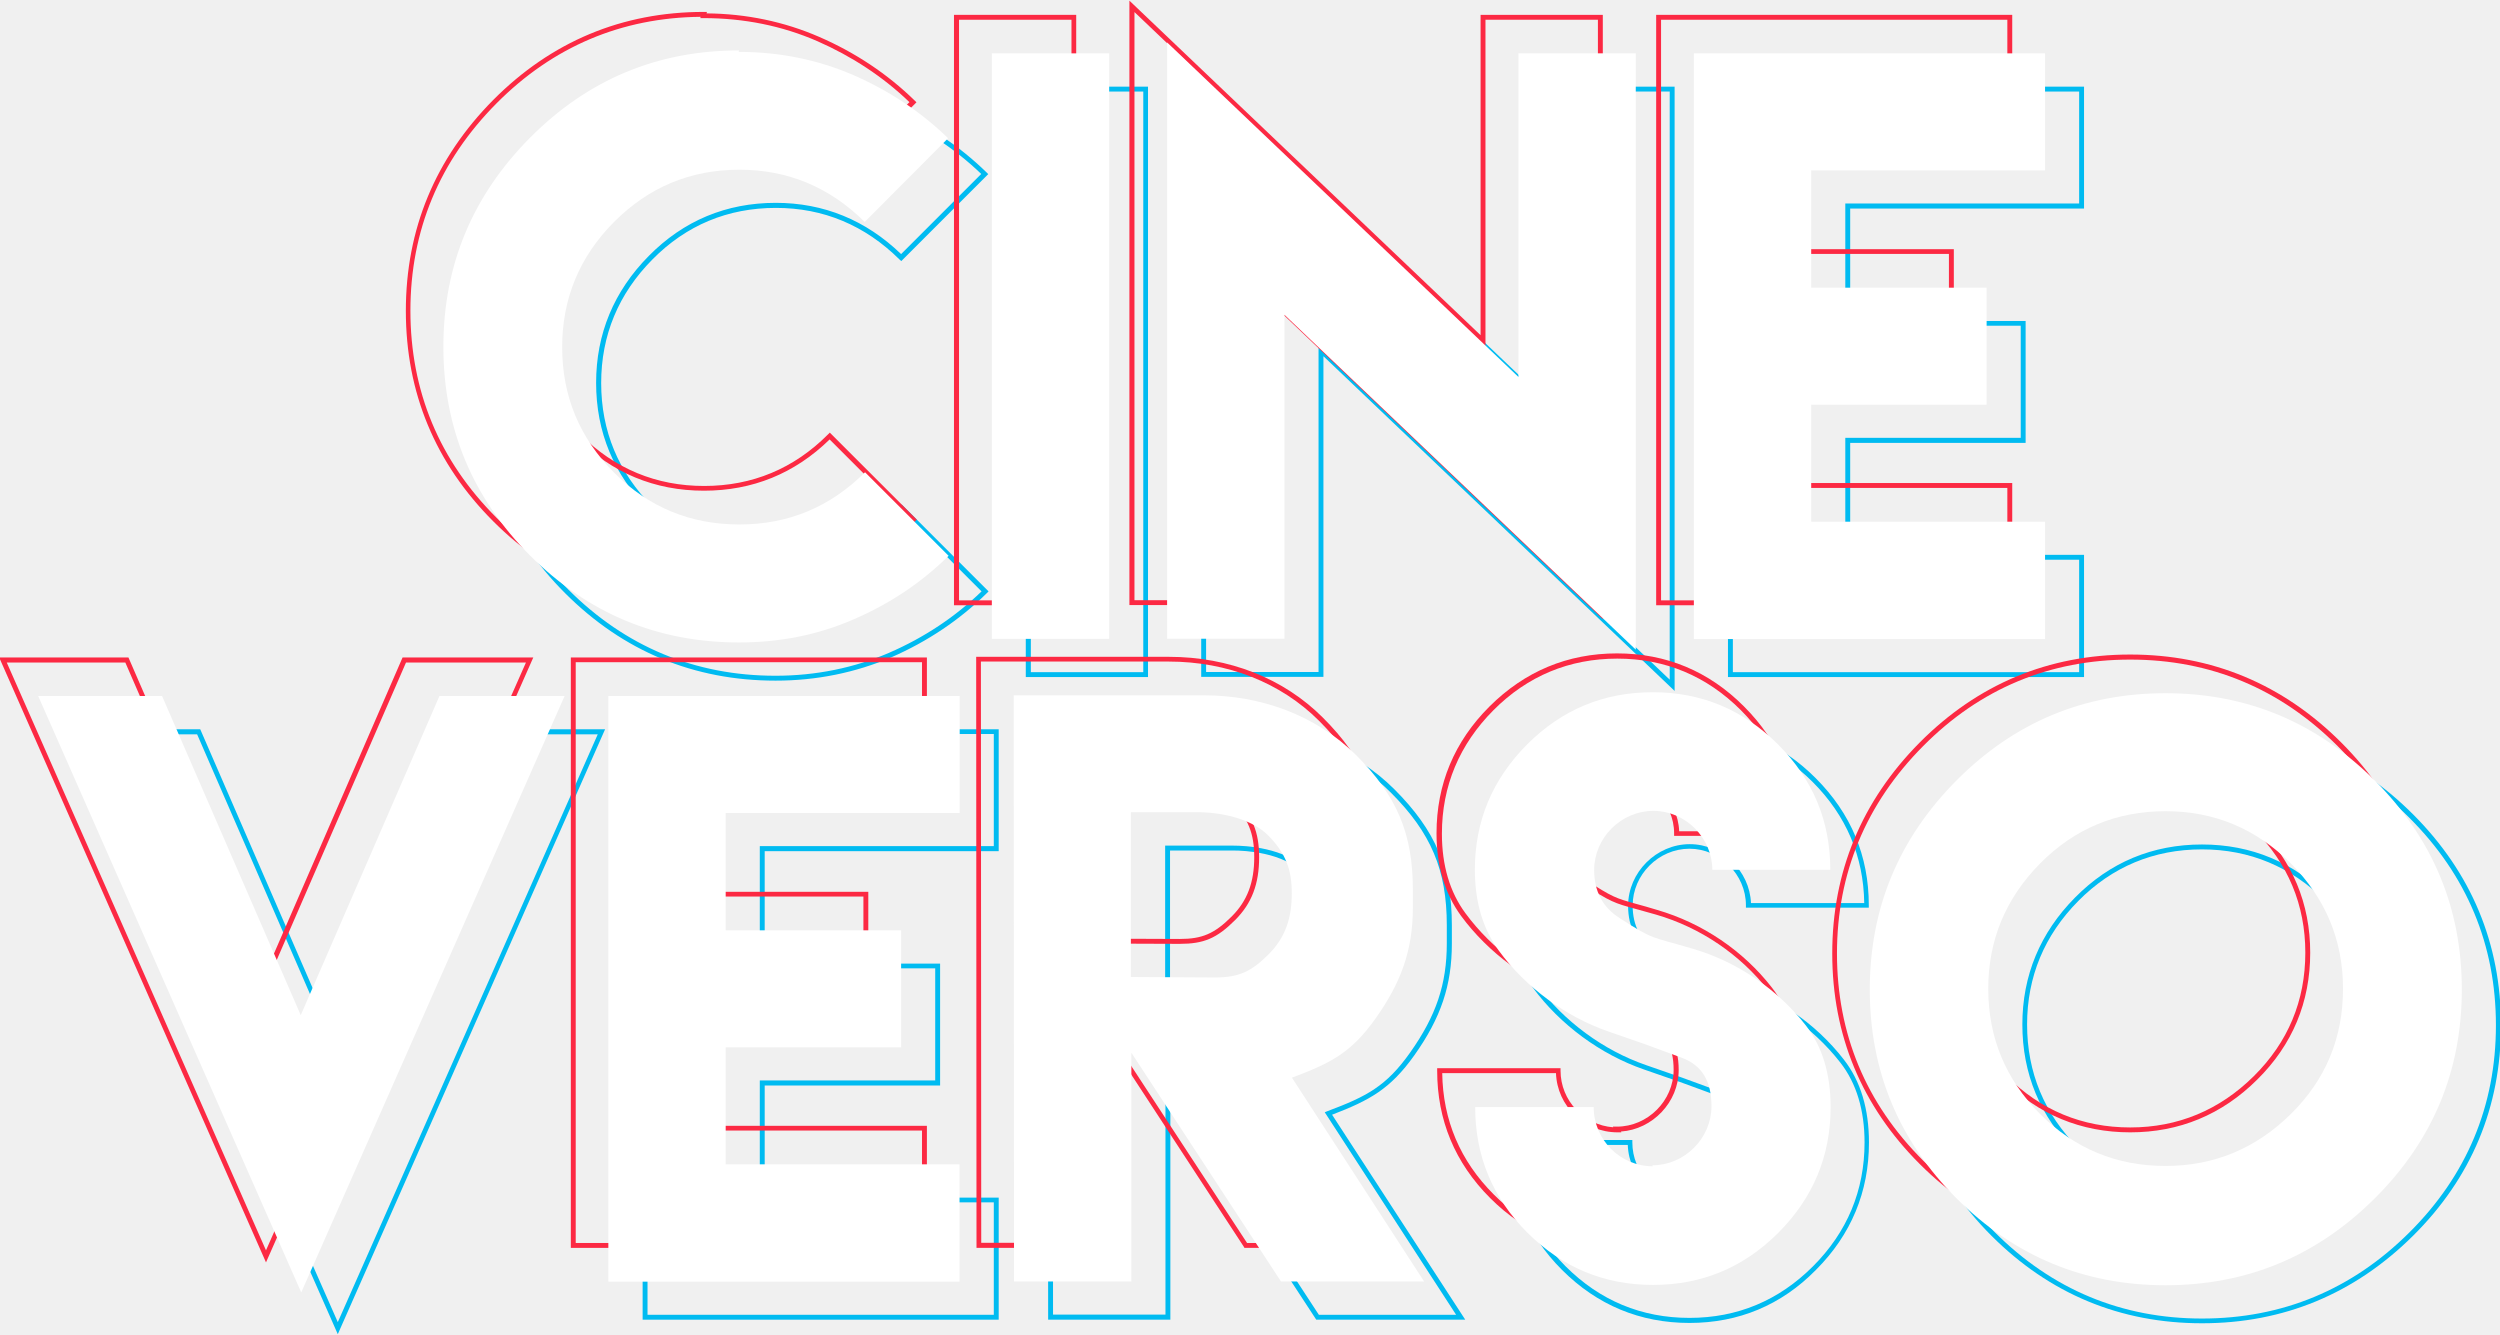
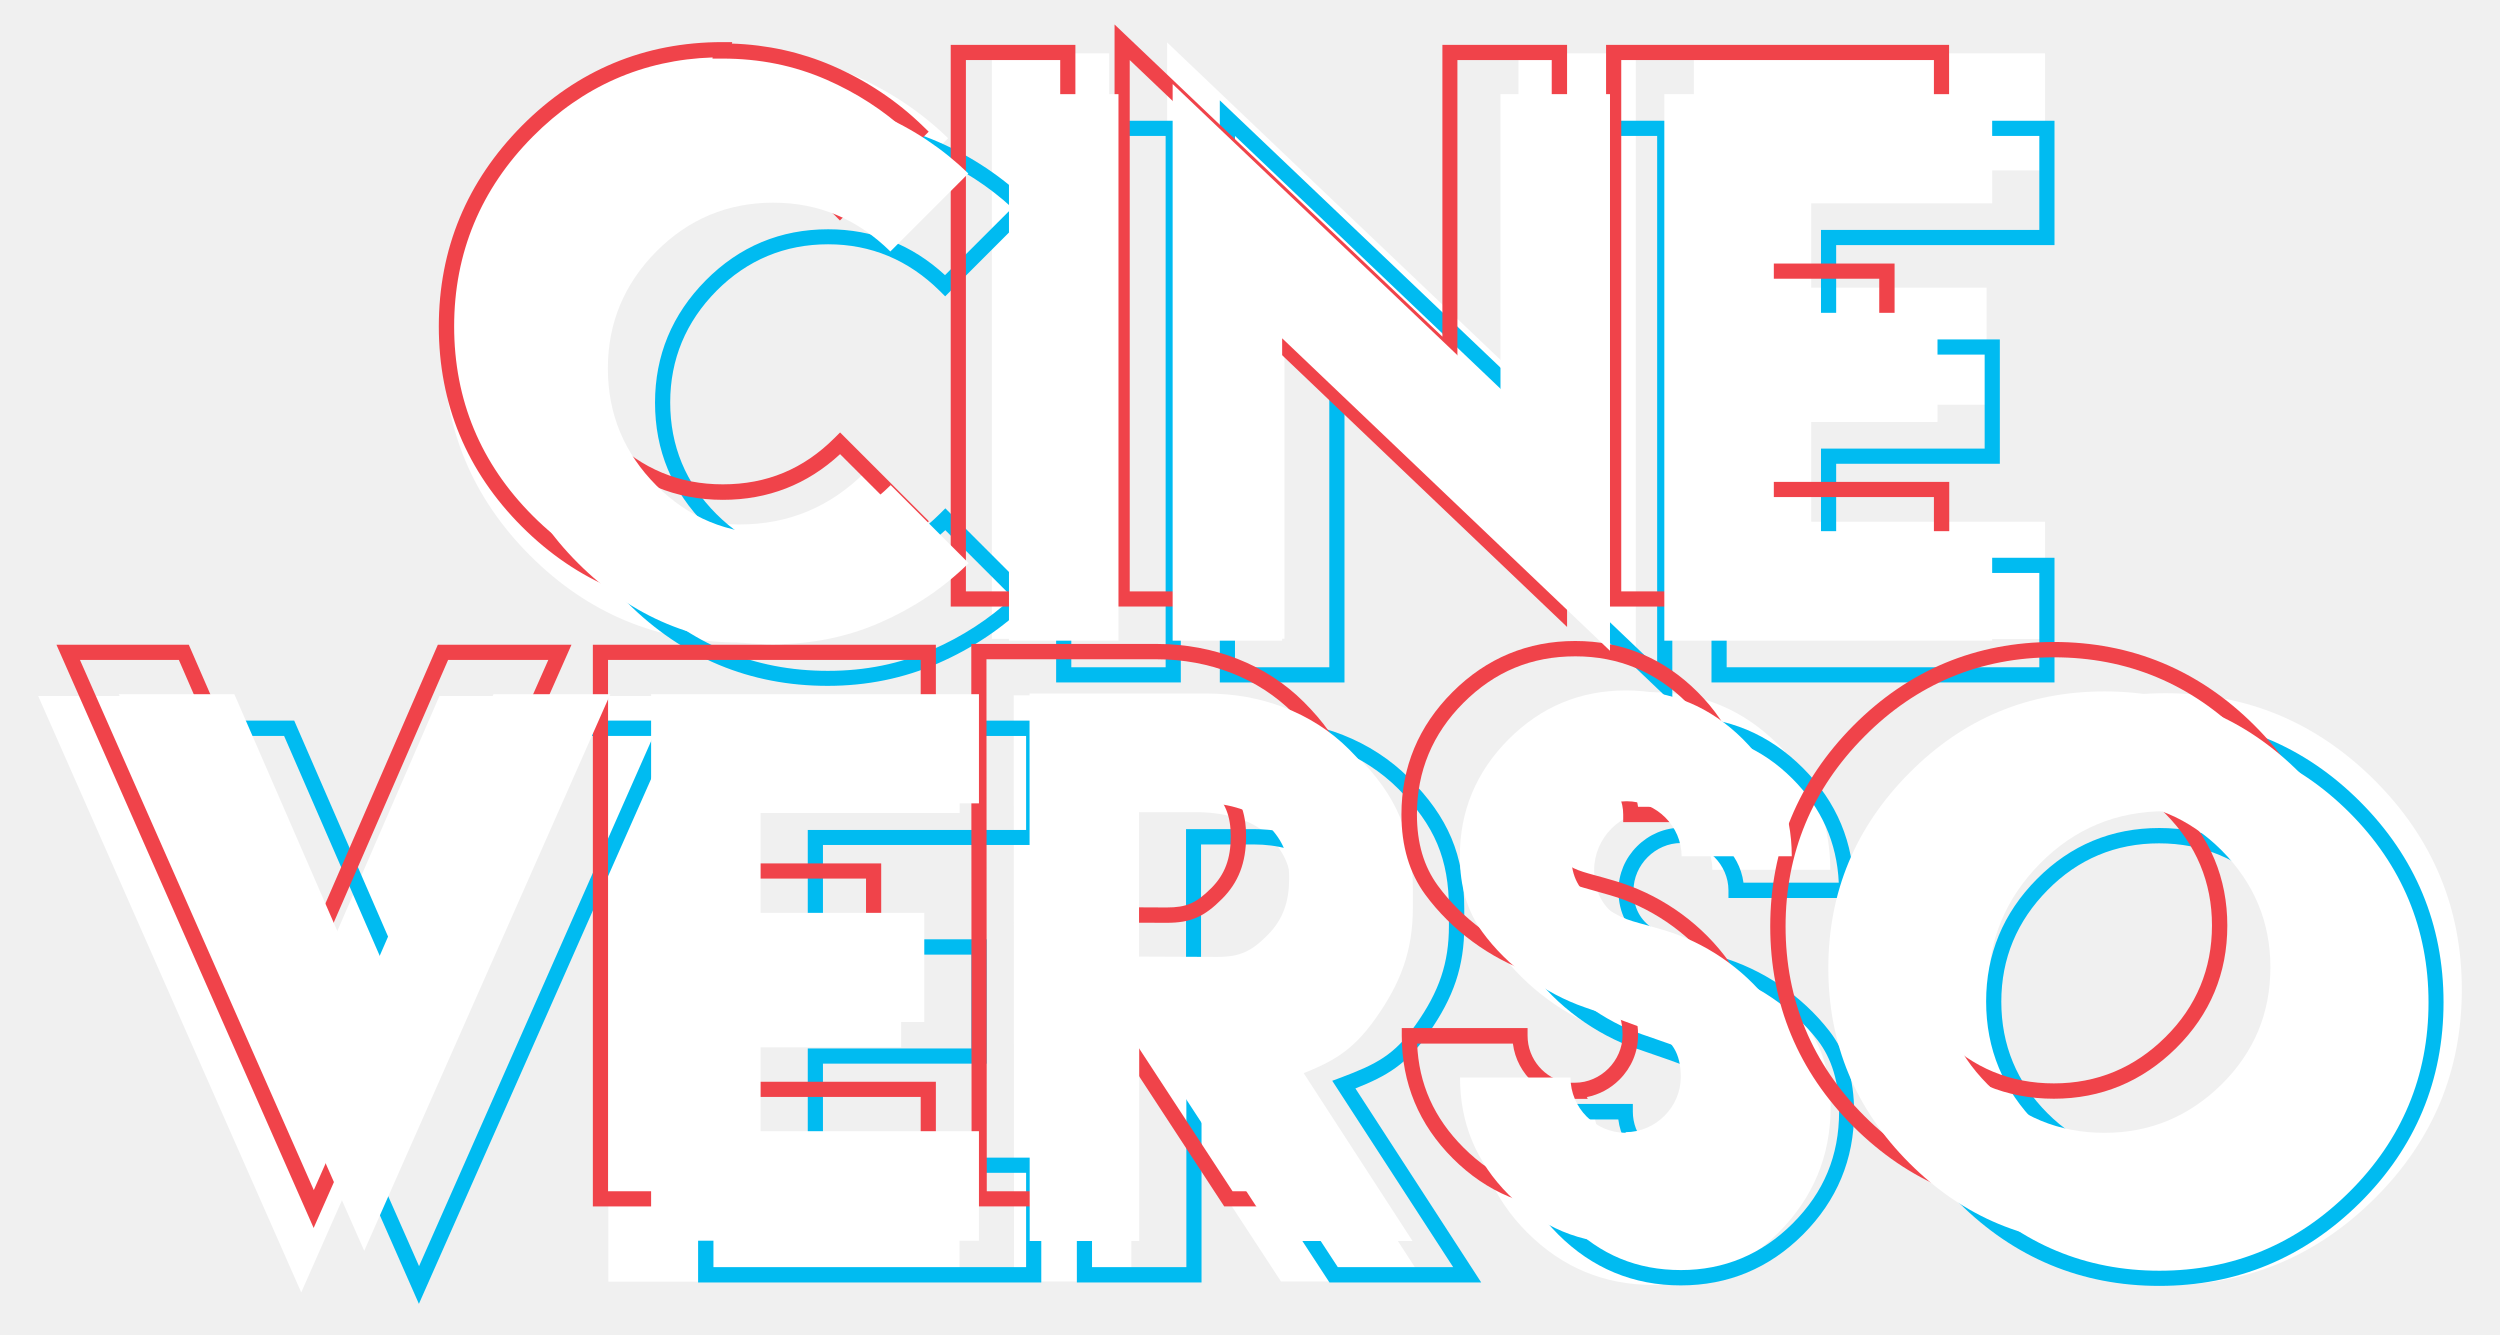
<svg xmlns="http://www.w3.org/2000/svg" version="1.1" id="Layer_1" x="0px" y="0px" viewBox="0 0 1532 818" style="enable-background:new 0 0 1532 818;" xml:space="preserve">
  <style type="text/css">
- 	.st0{fill:#00BBF1;}
- 	.st1{fill:#FC2943;}
- 	.st2{fill:#FFFFFF;}
+ 	.st0{fill:#FFFFFF;}
+ 	.st1{fill:#00BBF1;}
+ 	.st2{fill:#F0434A;}
</style>
  <g>
    <g>
-       <path class="st0" d="M475.3,417.1c-50,0-93.4-18-129-53.6c-35.6-35.6-53.6-79-53.6-129c0-50,18-93.4,53.6-129.3    c35.5-35.7,78.9-53.9,129-53.9h1.9l-0.2,0.9c24.4,0.2,47.6,5.1,69,14.4c22.1,9.6,41.8,22.7,58.5,39l1.1,1.1L552.3,160l-1.1-1    c-21.2-21-46.7-31.6-75.7-31.6c-29.5,0-55,10.6-75.7,31.6c-20.8,21-31.4,46.5-31.4,75.7c0,29.4,10.6,54.9,31.4,75.7    c20.8,20.8,46.3,31.4,75.7,31.4s55-10.6,75.9-31.6l1.1-1.1l53.3,53.3l-1.1,1.1c-16.6,16.4-36.3,29.6-58.5,39.3    C524.2,412.2,500.4,417.1,475.3,417.1z M473.3,54.3c-48.5,0.5-90.5,18.3-125,53c-35,35.2-52.8,78-52.8,127.1    c0,49.2,17.7,91.9,52.8,126.9c35,35,77.7,52.8,126.9,52.8c24.7,0,48.2-4.8,69.7-14.1c21.4-9.3,40.4-21.9,56.6-37.6l-49.1-49.1    c-21.4,20.9-47.3,31.4-77,31.4c-30.2,0-56.4-10.9-77.8-32.3c-21.4-21.4-32.3-47.6-32.3-77.8c0-30,10.9-56.2,32.3-77.8    c21.3-21.6,47.5-32.5,77.8-32.5c29.4,0,55.2,10.6,76.8,31.4l49.1-49.1c-16.2-15.6-35.3-28.1-56.5-37.4    c-21.6-9.4-45-14.1-69.7-14.1h-1.9L473.3,54.3z" />
-       <path class="st0" d="M703.5,414.9h-74.9V53.1h74.9V414.9z M631.7,411.9h68.9V56.1h-68.9V411.9z" />
-       <path class="st0" d="M1026.3,423.5L811,218.3v196.5h-74.9V44.4l215.2,205V53.1h74.9V423.5z M808,211.3l215.2,205.2V56.1h-68.9    v200.3l-215.2-205v360.4H808V211.3z" />
-       <path class="st0" d="M1277.1,414.9h-218.2V53.1h218.2v74.7h-143.3v68.9h107.5v74.7h-107.5V340h143.3V414.9z M1061.9,411.9h212.2    V343h-143.3v-74.7h107.5v-68.7h-107.5v-74.9h143.3V56.1h-212.2V411.9z" />
-       <path class="st0" d="M207,817.6L43.5,446.9h79.2l0.4,0.9l83.6,192.5l84-193.4h80.1L207,817.6z M48.1,449.9L207,810.2l159.3-360.2    h-73.5l-86,197.9l-86-197.9H48.1z" />
-       <path class="st0" d="M612,808.7H393.8V446.9H612v74.7H468.6v68.9h107.5v74.7H468.6v68.7H612V808.7z M396.8,805.7H609v-68.9H465.6    v-74.7h107.5v-68.7H465.6v-74.9H609v-68.7H396.8V805.7z" />
-       <path class="st0" d="M897.9,808.7h-91.3L717.2,672v136.7h-74.9l-0.2-362.2h118.1c36.9,0,70.3,13.2,94.3,37.2    c25.3,25.3,35.2,48.7,35.2,83.4v11.1c0,25.6-6.7,45.5-23,68.5c-14.8,20.8-27.5,27.6-50.4,36.4L897.9,808.7z M808.2,805.7h84.1    l-80.5-124.1l1.7-0.7c24-9,36-15.2,50.7-36c15.9-22.5,22.4-41.8,22.4-66.8v-11.1c0-33.8-9.6-56.6-34.3-81.3    c-23.4-23.4-56.1-36.3-92.2-36.3H645.1l0.2,356.2h68.9V662L808.2,805.7z M766.9,622.4L766.9,622.4l-52.9-0.2v-104h41.8    c7.2,0,31.6,1.1,45.1,14.9c10.6,10.8,14.7,20.9,14.7,36.2c0,16.4-4.5,28.3-14.7,38.5C789.7,619,781.7,622.4,766.9,622.4z     M717,619.2l49.9,0.2c13.8,0,21.3-3.2,31.9-13.8c9.5-9.5,13.8-20.8,13.8-36.3c0-14.6-3.7-23.8-13.8-34.1c-12.7-13-36.1-14-43-14    H717V619.2z" />
-       <path class="st0" d="M1035.3,810.7c-30.2,0-56.5-10.9-78.1-32.5s-32.5-47.8-32.5-78.1v-1.5h75.6v1.5c0,18.3,14.3,33.4,32.3,34.7    l-0.2-0.4h2.4c18.9,0,34.8-15.9,34.8-34.8c0-14.7-5.6-24-17.3-28.2l-7.9-2.9c-14.9-5.5-14.9-5.5-30-10.7l-6.9-2.4    c-26.7-9.2-51.5-27.5-68.2-50.2c-9.9-13.6-15-30.5-15-50.5c0-30.1,10.9-56.3,32.5-77.8s47.8-32.5,78.1-32.5    c30.1,0,56.3,10.9,77.8,32.5c21.6,21.6,32.5,47.7,32.5,77.8v1.5h-75.3v-1.5c0-18.7-15.8-34.6-34.6-34.6    c-18.9,0-34.8,15.9-34.8,34.8c0,12.5,4.9,21.7,14.9,28.1c16.9,10.9,18.6,11.4,31.6,15c3.3,0.9,7.3,2,12.5,3.6    c27.8,8.1,52.8,25,70.4,47.7c10.3,13.2,15.4,30.3,15.4,50.8c0,30.2-10.9,56.5-32.5,78.1C1091.6,799.8,1065.4,810.7,1035.3,810.7z     M927.8,701.6c0.4,28.8,11,53.8,31.6,74.4c21,21,46.5,31.6,75.9,31.6c29.3,0,54.7-10.6,75.7-31.6c21-21,31.6-46.5,31.6-75.9    c0-19.8-5-36.3-14.8-48.9c-17.3-22.2-41.7-38.8-68.9-46.7c-5.2-1.5-9.2-2.6-12.5-3.5c-13.2-3.6-15.2-4.2-32.4-15.3    c-10.8-6.9-16.3-17.2-16.3-30.6c0-20.5,17.3-37.8,37.8-37.8c19.9,0,36.7,16.4,37.5,36.1h69.4c-0.4-28.6-11-53.6-31.6-74.2    c-21-21-46.5-31.6-75.7-31.6c-29.4,0-55,10.6-75.9,31.6s-31.6,46.5-31.6,75.7c0,19.3,4.8,35.7,14.4,48.7    c16.3,22.2,40.6,40.1,66.7,49.1l6.9,2.4c15.1,5.2,15.1,5.2,30,10.7l7.9,2.9c12.8,4.6,19.2,15.1,19.2,31c0,19.7-16,36.4-35.4,37.7    l0.3,0.5h-2.4c-20.3,0-37-16.1-37.7-36.3H927.8z" />
-       <path class="st0" d="M1349.4,810.9c-50,0-93.4-18-129-53.6c-35.6-35.6-53.6-79-53.6-129c0-50,18-93.4,53.6-129.3    c35.5-35.7,78.9-53.9,129-53.9c50,0,93.5,18.1,129.3,53.9c35.7,35.7,53.9,79.2,53.9,129.3c0,50.1-18.1,93.5-53.9,129    C1442.8,792.9,1399.3,810.9,1349.4,810.9z M1349.4,448.2c-49.3,0-92,17.8-126.9,53c-35,35.2-52.8,78-52.8,127.1    c0,49.2,17.7,91.9,52.8,126.9c35,35,77.7,52.8,126.9,52.8c49.1,0,91.9-17.7,127.1-52.8c35.1-34.9,53-77.6,53-126.9    c0-49.2-17.8-92-53-127.1C1441.3,466,1398.6,448.2,1349.4,448.2z M1349.4,737.9c-30.2,0-56.4-10.9-77.8-32.3    c-21.4-21.4-32.3-47.6-32.3-77.8c0-30,10.9-56.2,32.3-77.8l0,0c21.3-21.6,47.5-32.5,77.8-32.5c30.1,0,56.3,10.9,77.8,32.5    c21.6,21.6,32.5,47.7,32.5,77.8c0,30.3-10.9,56.5-32.5,77.8C1405.6,727.1,1379.4,737.9,1349.4,737.9z M1273.6,552.1    c-20.8,21-31.4,46.5-31.4,75.7c0,29.4,10.6,54.9,31.4,75.7c20.8,20.8,46.3,31.4,75.7,31.4c29.2,0,54.7-10.6,75.7-31.4    c21-20.8,31.6-46.2,31.6-75.7c0-29.3-10.6-54.7-31.6-75.7c-21-21-46.5-31.6-75.7-31.6C1319.9,520.5,1294.4,531.1,1273.6,552.1    L1273.6,552.1z" />
+       <path class="st0" d="M452.6,31.8c24.9,0,48.3,4.7,70.3,14.2c22,9.6,41.4,22.5,58.1,38.7L529.9,136c-21.6-21.4-47.2-32-76.8-32    c-30,0-55.6,10.7-76.8,32s-31.8,47-31.8,76.8c0,30,10.7,55.6,31.8,76.8s46.7,31.8,76.8,31.8s55.6-10.7,77-32l51.2,51.2    c-16.7,16.5-36.1,29.4-58.1,38.9c-22,9.6-45.4,14.2-70.3,14.2c-49.9,0-92.6-17.8-128-53.2s-53.2-78.1-53.2-128    s17.8-92.6,53.2-128.2s78.1-53.4,128-53.4L452.6,31.8z" />
+       <path class="st0" d="M607.8,32.7h71.9v358.8h-71.9V32.7z" />
+       <path class="st0" d="M930.5,231V32.7h71.9v365.4L787.1,192.9v198.5h-71.9V26L930.5,231z" />
+       <path class="st0" d="M1253.2,32.7v71.7h-143.3v71.9h107.5v71.7h-107.5v71.7h143.3v71.9h-143.3H1038V32.7H1253.2z" />
+       <path class="st0" d="M184.6,792L23.4,426.5h14.2h47.2h2.9h11.6l85,195.6l85-195.6h15.1h61.6L184.6,792z" />
+       <path class="st0" d="M588.1,426.5v71.7H444.7v71.9h107.5v71.7H444.7v71.7h143.3v71.9H444.7h-71.9V426.5H588.1z" />
+       <path class="st0" d="M621.2,426.1h116.6c34.5,0,68.5,12,93.3,36.7c24.7,24.7,34.7,47.8,34.7,82.3v11.1c0,26.7-7.6,46.3-22.7,67.7    c-15.1,21.4-27.8,27.6-51.4,36.5l81,124.9H785l-91.7-140.2v140.2h-71.9L621.2,426.1z M744.5,599c14.9,0,22.5-3.8,32.9-14.2    c10.5-10.5,14.2-22.5,14.2-37.4c0-14.7-3.8-24.5-14.2-35.2c-10.5-10.7-29.2-14.5-44.1-14.5h-40.3v101L744.5,599z" />
+       <path class="st0" d="M1012.5,714.1c19.8,0,36.3-16.5,36.3-36.3c0-15.4-6-25.1-18.2-29.6c-25.8-9.6-19.6-7.3-44.7-16    c-26.5-9.1-51-27.2-67.4-49.6c-9.8-13.4-14.7-29.8-14.7-49.6c0-29.8,10.7-55.4,32-76.8c21.4-21.4,47-32,77-32    c29.8,0,55.4,10.7,76.8,32c21.4,21.4,32,47,32,76.8h-72.3c0-19.6-16.5-36.1-36.1-36.1c-19.8,0-36.3,16.5-36.3,36.3    c0,12.9,5.1,22.7,15.6,29.4c21.4,13.8,18.9,11.1,44.5,18.7c27.6,8,52.5,25.1,69.7,47.2c10,12.9,15.1,29.6,15.1,49.9    c0,30-10.7,55.6-32,77c-21.4,21.4-47,32-76.8,32c-30,0-55.6-10.7-77-32c-21.4-21.4-32-47-32-77h72.6c0,20,16.2,36.3,36.3,36.3    L1012.5,714.1z" />
+       <path class="st0" d="M1455.2,478.2c35.6,35.6,53.4,78.3,53.4,128.2s-17.8,92.6-53.4,128c-35.6,35.4-78.3,53.2-128.2,53.2    c-49.9,0-92.6-17.8-128-53.2c-35.4-35.4-53.2-78.1-53.2-128s17.8-92.6,53.2-128.2c35.4-35.6,78.1-53.4,128-53.4    C1376.8,424.8,1419.5,442.6,1455.2,478.2z M1250.2,529.1c-21.1,21.4-31.8,47-31.8,76.8c0,30,10.7,55.6,31.8,76.8    c21.1,21.1,46.7,31.8,76.8,31.8c29.8,0,55.4-10.7,76.8-31.8c21.4-21.1,32-46.7,32-76.8c0-29.8-10.7-55.4-32-76.8    c-21.4-21.4-47-32-76.8-32C1296.9,497.1,1271.3,507.8,1250.2,529.1z" />
    </g>
+   </g>
+   <g>
    <g>
-       <path class="st1" d="M431.3,373.1c-50,0-93.4-18-129-53.6c-35.6-35.6-53.6-79-53.6-129c0-50,18-93.4,53.6-129.3    c35.5-35.7,78.9-53.9,129-53.9h1.9L433,8.2c24.4,0.2,47.6,5.1,69,14.4c22.1,9.6,41.8,22.7,58.5,39l1.1,1.1L508.3,116l-1.1-1    c-21.2-21-46.7-31.6-75.7-31.6c-29.5,0-55,10.6-75.7,31.6c-20.8,21-31.4,46.5-31.4,75.7c0,29.4,10.6,54.9,31.4,75.7    c20.8,20.8,46.3,31.4,75.7,31.4s55-10.6,75.9-31.6l1.1-1.1l53.3,53.3l-1.1,1.1c-16.6,16.4-36.3,29.6-58.5,39.3    C480.2,368.2,456.4,373.1,431.3,373.1z M429.3,10.3c-48.5,0.5-90.5,18.3-125,53c-35,35.2-52.8,78-52.8,127.1    c0,49.2,17.7,91.9,52.8,126.9c35,35,77.7,52.8,126.9,52.8c24.7,0,48.2-4.8,69.7-14.1c21.4-9.3,40.4-21.9,56.6-37.6l-49.1-49.1    c-21.4,20.9-47.3,31.4-77,31.4c-30.2,0-56.4-10.9-77.8-32.3c-21.4-21.4-32.3-47.6-32.3-77.8c0-30,10.9-56.2,32.3-77.8    c21.3-21.6,47.5-32.5,77.8-32.5c29.4,0,55.2,10.6,76.8,31.4l49.1-49.1c-16.2-15.6-35.3-28.1-56.5-37.4    c-21.6-9.4-45-14.1-69.7-14.1h-1.9L429.3,10.3z" />
-       <path class="st1" d="M659.5,370.9h-74.9V9.1h74.9V370.9z M587.7,367.9h68.9V12.1h-68.9V367.9z" />
-       <path class="st1" d="M982.3,379.5L767,174.3v196.5h-74.9V0.4l215.2,205V9.1h74.9V379.5z M764,167.3l215.2,205.2V12.1h-68.9v200.3    L695.2,7.4v360.4H764V167.3z" />
-       <path class="st1" d="M1233.1,370.9h-218.2V9.1h218.2v74.7h-143.3v68.9h107.5v74.7h-107.5V296h143.3V370.9z M1017.9,367.9h212.2    V299h-143.3v-74.7h107.5v-68.7h-107.5V80.8h143.3V12.1h-212.2V367.9z" />
-       <path class="st1" d="M163,773.6L-0.5,402.9h79.2l0.4,0.9l83.6,192.5l84-193.4h80.1L163,773.6z M4.1,405.9L163,766.2l159.3-360.2    h-73.5l-86,197.9l-86-197.9H4.1z" />
-       <path class="st1" d="M568,764.7H349.8V402.9H568v74.7H424.6v68.9h107.5v74.7H424.6v68.7H568V764.7z M352.8,761.7H565v-68.9H421.6    v-74.7h107.5v-68.7H421.6v-74.9H565v-68.7H352.8V761.7z" />
-       <path class="st1" d="M853.9,764.7h-91.3l-0.4-0.7l-88.9-136v136.7h-74.9l-0.2-362.2h118.1c36.9,0,70.3,13.2,94.3,37.2    c25.3,25.3,35.2,48.7,35.2,83.4v11.1c0,25.6-6.7,45.5-23,68.5c-14.8,20.9-27.5,27.6-50.4,36.4L853.9,764.7z M764.2,761.7h84.1    l-80.5-124.1l1.7-0.7c24-9,36-15.2,50.7-36c15.9-22.5,22.4-41.8,22.4-66.8v-11.1c0-33.8-9.6-56.6-34.3-81.3    c-23.4-23.4-56.1-36.3-92.2-36.3H601.1l0.2,356.2h68.9V618L764.2,761.7z M722.9,578.4L722.9,578.4l-52.9-0.2v-104h41.8    c7.2,0,31.6,1.1,45.1,14.9c10.6,10.8,14.7,20.9,14.7,36.2c0,16.4-4.5,28.3-14.7,38.5C745.7,575,737.7,578.4,722.9,578.4z     M673,575.2l49.9,0.2c13.8,0,21.3-3.2,31.9-13.8c9.5-9.5,13.8-20.8,13.8-36.3c0-14.6-3.7-23.8-13.8-34.1c-12.7-13-36.1-14-43-14    H673V575.2z" />
-       <path class="st1" d="M991.3,766.7c-30.2,0-56.5-10.9-78.1-32.5c-21.6-21.6-32.5-47.8-32.5-78.1v-1.5h75.6v1.5    c0,18.3,14.3,33.4,32.3,34.7l-0.2-0.4h2.4c18.9,0,34.8-15.9,34.8-34.8c0-14.7-5.6-24-17.3-28.2l-7.9-2.9    c-14.9-5.5-14.9-5.5-30-10.7l-6.9-2.4c-26.7-9.2-51.5-27.5-68.2-50.2c-9.9-13.6-15-30.5-15-50.5c0-30.1,10.9-56.3,32.5-77.8    s47.8-32.5,78.1-32.5c30.1,0,56.3,10.9,77.8,32.5c21.6,21.6,32.5,47.7,32.5,77.8v1.5h-75.3v-1.5c0-18.7-15.8-34.6-34.6-34.6    c-18.9,0-34.8,15.9-34.8,34.8c0,12.5,4.9,21.7,14.9,28.1c16.9,10.9,18.6,11.4,31.6,15c3.3,0.9,7.3,2,12.5,3.6    c27.8,8.1,52.8,25,70.4,47.7c10.3,13.2,15.4,30.3,15.4,50.8c0,30.2-10.9,56.5-32.5,78.1C1047.6,755.8,1021.4,766.7,991.3,766.7z     M883.8,657.6c0.4,28.8,11,53.8,31.6,74.4c21,21,46.5,31.6,75.9,31.6c29.3,0,54.7-10.6,75.7-31.6c21-21,31.6-46.5,31.6-75.9    c0-19.8-5-36.3-14.8-48.9c-17.3-22.2-41.7-38.8-68.9-46.7c-5.2-1.5-9.2-2.6-12.5-3.5c-13.2-3.6-15.2-4.2-32.4-15.3    c-10.8-6.9-16.3-17.2-16.3-30.6c0-20.5,17.3-37.8,37.8-37.8c19.9,0,36.7,16.4,37.5,36.1h69.4c-0.4-28.6-11-53.6-31.6-74.2    c-21-21-46.5-31.6-75.7-31.6c-29.4,0-55,10.6-75.9,31.6s-31.6,46.5-31.6,75.7c0,19.3,4.8,35.7,14.4,48.7    c16.3,22.2,40.6,40.1,66.7,49.1l6.9,2.4c15.1,5.2,15.1,5.2,30,10.7l7.9,2.9c12.8,4.6,19.2,15.1,19.2,31c0,19.7-16,36.4-35.4,37.7    l0.3,0.5h-2.4c-20.3,0-37-16.1-37.7-36.3H883.8z" />
-       <path class="st1" d="M1305.4,766.9c-50,0-93.4-18-129-53.6c-35.6-35.6-53.6-79-53.6-129c0-50,18-93.4,53.6-129.3    c35.5-35.7,78.9-53.9,129-53.9c50,0,93.5,18.1,129.3,53.9c35.7,35.7,53.9,79.2,53.9,129.3c0,50.1-18.1,93.5-53.9,129    C1398.8,748.9,1355.3,766.9,1305.4,766.9z M1305.4,404.2c-49.3,0-92,17.8-126.9,53c-35,35.2-52.8,78-52.8,127.1    c0,49.2,17.7,91.9,52.8,126.9c35,35,77.7,52.8,126.9,52.8c49.1,0,91.9-17.7,127.1-52.8c35.1-34.9,53-77.6,53-126.9    c0-49.2-17.8-92-53-127.1C1397.3,422,1354.6,404.2,1305.4,404.2z M1305.4,693.9c-30.2,0-56.4-10.9-77.8-32.3    c-21.4-21.4-32.3-47.6-32.3-77.8c0-30,10.9-56.2,32.3-77.8c21.3-21.6,47.5-32.5,77.8-32.5c30.1,0,56.3,10.9,77.8,32.5    c21.6,21.6,32.5,47.7,32.5,77.8c0,30.3-10.9,56.5-32.5,77.8C1361.6,683.1,1335.4,693.9,1305.4,693.9z M1305.4,476.5    c-29.5,0-55,10.6-75.7,31.6c-20.8,21-31.4,46.5-31.4,75.7c0,29.4,10.6,54.9,31.4,75.7c20.8,20.8,46.3,31.4,75.7,31.4    c29.2,0,54.7-10.6,75.7-31.4c21-20.8,31.6-46.2,31.6-75.7c0-29.3-10.6-54.7-31.6-75.7S1334.6,476.5,1305.4,476.5z" />
+       <path class="st1" d="M507.2,420.3c-47.6,0-88.9-17.2-122.8-51s-51-75.2-51-122.8c0-47.5,17.2-88.9,51-123    c33.8-34,75.1-51.2,122.8-51.2h6l-0.2,0.9c21.7,0.7,42.4,5.3,61.6,13.6c21,9.1,39.7,21.6,55.6,37.1l3.4,3.3l-54.4,54.4l-3.3-3.3    c-19.2-19-42.2-28.6-68.4-28.6c-26.6,0-49.6,9.6-68.4,28.5c-18.8,19-28.4,42-28.4,68.4c0,26.6,9.5,49.6,28.3,68.4    c18.8,18.8,41.8,28.3,68.4,28.3c26.9,0,49.4-9.3,68.6-28.5l3.3-3.3l54.4,54.4l-3.3,3.3c-15.8,15.6-34.5,28.1-55.6,37.3    C553.8,415.7,531.1,420.3,507.2,420.3z M501.2,81.8c-42.6,1.4-79.6,17.7-110.1,48.4c-32,32.2-48.3,71.4-48.3,116.4    c0,45,16.2,84.1,48.3,116.2c32,32,71.1,48.3,116.2,48.3c22.9,0,43.8-4.2,63.8-12.9c18.6-8.1,35.2-18.9,49.4-32.1l-41.2-41.2    c-20.1,18.6-44.2,28-71.8,28c-29.1,0-54.4-10.5-75-31.1c-20.6-20.6-31.1-45.8-31.1-75c0-28.9,10.4-54.1,31.1-75    c20.6-20.8,45.8-31.3,75-31.3c27.3,0,51.3,9.4,71.6,28.1l41.2-41.2c-14.3-13.2-30.9-23.9-49.4-32c-20-8.7-40.9-12.9-63.8-12.9h-6    L501.2,81.8z" />
+       <path class="st1" d="M723.6,418.2h-76.4V74h76.4V418.2z M656.5,408.9h57.8V83.3h-57.8V408.9z" />
+       <path class="st1" d="M1024.8,430.7L823.9,239.1v179.1h-76.4V61.5l200.9,191.3V74h76.4V430.7z M814.6,217.3l200.9,191.6V83.3h-57.8    v191.3L756.8,83.3v325.6h57.8V217.3z" />
+       <path class="st1" d="M1259,418.2h-210.2V74H1259v76.2h-133.8V208h100.3v76.2h-100.3v57.6H1259V418.2z M1058.1,408.9h191.6v-57.8    h-133.8v-76.2h100.3v-57.6h-100.3v-76.4h133.8V83.3h-191.6V408.9z" />
+       <path class="st1" d="M256.7,799L99.2,441.6h81.1l76.3,175.6l76.3-175.6h81.9L256.7,799z M113.5,451l143.3,324.9L400.4,451H339    l-82.4,189.7L174.1,451H113.5z" />
+       <path class="st1" d="M638.1,785.9H427.8V441.6h210.2v76.2H504.3v57.8h100.3v76.2H504.3v57.6h133.8V785.9z M437.2,776.5h191.6    v-57.8H495v-76.2h100.3V585H495v-76.4h133.8V451H437.2V776.5z" />
+       <path class="st1" d="M907.7,785.9h-93L736.3,666v119.9h-76.4l-0.2-344.7h113.5c35.3,0,67.4,12.7,90.3,35.6    c24,24,33.8,47.2,33.8,80.2v10.4c0,24.7-6.4,43.7-22,65.9c-13.5,19-25.1,25.9-44.7,33.7L907.7,785.9z M819.8,776.5h70.7    l-74.1-114.2l5.4-2c21.7-8.2,32.6-13.7,45.8-32.4c14.4-20.4,20.3-37.9,20.3-60.5V557c0-30.6-8.7-51.2-31-73.6    c-21.2-21.2-51-32.9-83.7-32.9H669l0.2,326H727V634.7L819.8,776.5z M779.5,612L779.5,612l-52.7-0.2V508.1h42.3    c7,0,30.9,1.1,44.5,14.9c10.5,10.8,14.6,20.9,14.6,36.1c0,16.1-4.7,28.2-14.7,38.2C802.4,608.4,794.1,612,779.5,612z M736.1,602.5    l43.3,0.2c12.2,0,18.1-2.6,27.4-11.9c8.3-8.3,11.9-18,11.9-31.6c0-12.6-3.2-20.7-12-29.6c-8.7-8.9-25.3-12.1-37.8-12.1h-32.9    V602.5z" />
+       <path class="st1" d="M1030,787.7c-29.1,0-54.4-10.5-75.2-31.3c-20.8-20.8-31.3-46.1-31.3-75.2v-4.7h77.1v4.7    c0,14.4,10.5,26.4,24.3,28.8h4.7c15.8,0,29.2-13.4,29.2-29.2c0-12.4-4.4-19.8-14-23.2l-7.4-2.7c-13.9-5.2-13.9-5.2-27.9-10    l-6.4-2.2c-25.5-8.8-49.3-26.3-65.2-48c-9.7-13.2-14.6-29.7-14.6-49.1c0-29,10.5-54.2,31.3-75c20.8-20.8,46.1-31.3,75.2-31.3    c29,0,54.2,10.5,75,31.3c20.8,20.8,31.3,46,31.3,75v4.7h-76.9v-4.7c0-15.7-13.3-29-29-29c-15.8,0-29.2,13.4-29.2,29.2    c0,10.5,4.1,18.2,12.4,23.5c15.3,9.9,16.6,10.3,28.6,13.6c3.1,0.8,6.9,1.9,11.7,3.3c26.5,7.7,50.5,23.9,67.4,45.7    c10,12.9,15.1,29.5,15.1,49.4c0,29.1-10.5,54.4-31.3,75.2C1084.2,777.2,1059,787.7,1030,787.7z M933,685.9    c1,24.9,10.4,45.8,28.5,63.9c19.2,19.2,41.6,28.5,68.6,28.5c26.4,0,49.4-9.6,68.4-28.5c19.2-19.2,28.5-41.6,28.5-68.6    c0-17.7-4.4-32.4-13.1-43.7c-15.5-19.9-38.3-35.4-62.6-42.4c-4.8-1.4-8.6-2.5-11.6-3.3c-13-3.6-15.3-4.4-31.2-14.7    c-11.1-7.1-16.7-17.6-16.7-31.3c0-10.2,4-19.8,11.4-27.2c7.3-7.3,17-11.4,27.2-11.4c19.2,0,35.6,15,38,33.7h58.4    c-1.1-24.5-10.6-45.9-28.4-63.7c-18.9-18.9-41.9-28.5-68.4-28.5c-26.9,0-49.4,9.3-68.6,28.5c-18.9,18.9-28.5,41.9-28.5,68.4    c0,17.6,4.2,31.8,12.8,43.6c14.8,20.2,36.9,36.5,60.7,44.7l6.4,2.2c14.1,4.9,14.1,4.9,28.1,10.1l7.4,2.7    c13.3,4.8,20.1,15.6,20.1,32c0,10.2-4,19.8-11.4,27.2c-5.6,5.6-12.5,9.2-20,10.7l0.6,1.1h-7.6c-19.7,0-35.9-14.8-38.3-33.9H933z" />
+       <path class="st1" d="M1323.2,788c-47.6,0-88.9-17.2-122.8-51c-33.9-33.9-51-75.2-51-122.8c0-47.5,17.2-88.9,51-123    c33.8-34,75.1-51.2,122.8-51.2c47.6,0,89,17.2,123,51.2c34,34,51.2,75.4,51.2,123c0,47.7-17.2,89-51.2,122.8    C1412.1,770.8,1370.7,788,1323.2,788z M1323.2,449.3c-45.1,0-84.2,16.3-116.1,48.5c-32,32.2-48.3,71.4-48.3,116.4    c0,45,16.2,84.1,48.3,116.2c32,32,71.1,48.3,116.2,48.3c45,0,84.1-16.2,116.4-48.3c32.2-32,48.5-71,48.5-116.1    c0-45-16.3-84.2-48.5-116.4C1407.3,465.6,1368.2,449.3,1323.2,449.3z M1323.2,719.8c-29.1,0-54.4-10.5-75-31.1s-31.1-45.8-31.1-75    c0-28.9,10.4-54.1,31.1-75l0,0c20.6-20.8,45.8-31.3,75-31.3c29,0,54.2,10.5,75,31.3c20.8,20.8,31.3,46,31.3,75    c0,29.2-10.5,54.4-31.3,75C1377.3,709.4,1352.1,719.8,1323.2,719.8z M1254.8,545.4c-18.8,19-28.4,42-28.4,68.4    c0,26.6,9.5,49.6,28.3,68.4c18.8,18.8,41.8,28.3,68.4,28.3c26.4,0,49.4-9.5,68.4-28.4c18.9-18.7,28.5-41.7,28.5-68.4    c0-26.4-9.6-49.4-28.5-68.4c-18.9-18.9-41.9-28.5-68.4-28.5C1296.5,516.8,1273.5,526.4,1254.8,545.4L1254.8,545.4z" />
    </g>
+   </g>
+   <g>
    <g>
-       <path class="st2" d="M452.6,31.8c24.9,0,48.3,4.7,70.3,14.2c22,9.6,41.4,22.5,58.1,38.7L529.9,136c-21.6-21.4-47.2-32-76.8-32    c-30,0-55.6,10.7-76.8,32s-31.8,47-31.8,76.8c0,30,10.7,55.6,31.8,76.8s46.7,31.8,76.8,31.8s55.6-10.7,77-32l51.2,51.2    c-16.7,16.5-36.1,29.4-58.1,38.9c-22,9.6-45.4,14.2-70.3,14.2c-49.9,0-92.6-17.8-128-53.2s-53.2-78.1-53.2-128    s17.8-92.6,53.2-128.2s78.1-53.4,128-53.4L452.6,31.8z" />
-       <path class="st2" d="M607.8,32.7h71.9v358.8h-71.9V32.7z" />
-       <path class="st2" d="M930.5,231V32.7h71.9v365.4L787.1,192.9v198.5h-71.9V26L930.5,231z" />
-       <path class="st2" d="M1253.2,32.7v71.7h-143.3v71.9h107.5v71.7h-107.5v71.7h143.3v71.9h-143.3H1038V32.7H1253.2z" />
-       <path class="st2" d="M184.6,792L23.4,426.5h14.2h47.2h2.9h11.6l85,195.6l85-195.6h15.1h61.6L184.6,792z" />
-       <path class="st2" d="M588.1,426.5v71.7H444.7v71.9h107.5v71.7H444.7v71.7h143.3v71.9H444.7h-71.9V426.5H588.1z" />
-       <path class="st2" d="M621.2,426.1h116.6c34.5,0,68.5,12,93.3,36.7c24.7,24.7,34.7,47.8,34.7,82.3v11.1c0,26.7-7.6,46.3-22.7,67.7    c-15.1,21.4-27.8,27.6-51.4,36.5l81,124.9H785l-91.7-140.2v140.2h-71.9L621.2,426.1z M744.5,599c14.9,0,22.5-3.8,32.9-14.2    c10.5-10.5,14.2-22.5,14.2-37.4c0-14.7-3.8-24.5-14.2-35.2c-10.5-10.7-29.2-14.5-44.1-14.5h-40.3v101L744.5,599z" />
-       <path class="st2" d="M1012.5,714.1c19.8,0,36.3-16.5,36.3-36.3c0-15.4-6-25.1-18.2-29.6c-25.8-9.6-19.6-7.3-44.7-16    c-26.5-9.1-51-27.2-67.4-49.6c-9.8-13.4-14.7-29.8-14.7-49.6c0-29.8,10.7-55.4,32-76.8c21.4-21.4,47-32,77-32    c29.8,0,55.4,10.7,76.8,32c21.4,21.4,32,47,32,76.8h-72.3c0-19.6-16.5-36.1-36.1-36.1c-19.8,0-36.3,16.5-36.3,36.3    c0,12.9,5.1,22.7,15.6,29.4c21.4,13.8,18.9,11.1,44.5,18.7c27.6,8,52.5,25.1,69.7,47.2c10,12.9,15.1,29.6,15.1,49.9    c0,30-10.7,55.6-32,77c-21.4,21.4-47,32-76.8,32c-30,0-55.6-10.7-77-32c-21.4-21.4-32-47-32-77h72.6c0,20,16.2,36.3,36.3,36.3    L1012.5,714.1z" />
-       <path class="st2" d="M1455.2,478.2c35.6,35.6,53.4,78.3,53.4,128.2s-17.8,92.6-53.4,128c-35.6,35.4-78.3,53.2-128.2,53.2    c-49.9,0-92.6-17.8-128-53.2c-35.4-35.4-53.2-78.1-53.2-128s17.8-92.6,53.2-128.2c35.4-35.6,78.1-53.4,128-53.4    C1376.8,424.8,1419.5,442.6,1455.2,478.2z M1250.2,529.1c-21.1,21.4-31.8,47-31.8,76.8c0,30,10.7,55.6,31.8,76.8    c21.1,21.1,46.7,31.8,76.8,31.8c29.8,0,55.4-10.7,76.8-31.8c21.4-21.1,32-46.7,32-76.8c0-29.8-10.7-55.4-32-76.8    c-21.4-21.4-47-32-76.8-32C1296.9,497.1,1271.3,507.8,1250.2,529.1z" />
+       <path class="st2" d="M442.7,373.8c-47.6,0-88.9-17.2-122.8-51c-33.9-33.9-51-75.2-51-122.8c0-47.5,17.2-88.9,51-123    c33.8-34,75.1-51.2,122.8-51.2h6l-0.2,0.9c21.7,0.7,42.4,5.3,61.6,13.6c21,9.1,39.7,21.6,55.6,37.1l3.4,3.3l-54.4,54.4l-3.3-3.3    c-19.2-19-42.2-28.6-68.4-28.6c-26.6,0-49.6,9.6-68.4,28.5c-18.8,19-28.4,42-28.4,68.4c0,26.6,9.5,49.6,28.3,68.4    c18.8,18.8,41.8,28.3,68.4,28.3c26.9,0,49.4-9.3,68.6-28.5l3.3-3.3l54.4,54.4l-3.3,3.3c-15.8,15.6-34.5,28.1-55.6,37.3    C489.3,369.2,466.6,373.8,442.7,373.8z M436.7,35.2c-42.6,1.4-79.6,17.7-110.1,48.4c-32,32.2-48.3,71.4-48.3,116.4    c0,45,16.2,84.1,48.3,116.2c32,32,71.1,48.3,116.2,48.3c22.9,0,43.8-4.2,63.8-12.9c18.6-8.1,35.2-18.9,49.4-32.1l-41.2-41.2    c-20.1,18.6-44.2,28-71.8,28c-29.1,0-54.4-10.5-75-31.1c-20.6-20.6-31.1-45.8-31.1-75c0-28.9,10.4-54.1,31.1-75    c20.6-20.8,45.8-31.3,75-31.3c27.3,0,51.3,9.4,71.6,28.1l41.2-41.2c-14.3-13.2-30.9-23.9-49.4-32c-20-8.7-40.9-12.9-63.8-12.9h-6    L436.7,35.2z" />
+       <path class="st2" d="M659,371.7h-76.4V27.5H659V371.7z M591.9,362.4h57.8V36.8h-57.8V362.4z" />
+       <path class="st2" d="M960.3,384.2L759.4,192.6v179.1h-76.4V15l200.9,191.3V27.5h76.4V384.2z M750,170.8l200.9,191.6V36.8h-57.8    v191.3L692.3,36.8v325.6H750V170.8z" />
+       <path class="st2" d="M1194.4,371.7H984.2V27.5h210.2v76.2h-133.8v57.8H1161v76.2h-100.3v57.6h133.8V371.7z M993.5,362.4h191.6    v-57.8h-133.8v-76.2h100.3v-57.6h-100.3V94.4h133.8V36.8H993.5V362.4z" />
+       <path class="st2" d="M192.2,752.5L34.6,395.1h81.1L192,570.7l76.3-175.6h81.9L192.2,752.5z M49,404.4l143.3,324.9l143.7-324.9    h-61.4L192,594.1l-82.4-189.7H49z" />
+       <path class="st2" d="M573.5,739.3H363.3V395.1h210.2v76.2H439.7v57.8h100.3v76.2H439.7v57.6h133.8V739.3z M372.6,730h191.6v-57.8    H430.4V596h100.3v-57.6H430.4V462h133.8v-57.6H372.6V730z" />
+       <path class="st2" d="M843.2,739.3h-93l-78.4-119.9v119.9h-76.4l-0.2-344.7h113.5c35.3,0,67.4,12.7,90.3,35.6    c24,24,33.8,47.2,33.8,80.2v10.4c0,24.7-6.4,43.7-22,65.9c-13.5,19-25.1,25.9-44.7,33.7L843.2,739.3z M755.3,730H826l-74.1-114.2    l5.4-2c21.7-8.2,32.6-13.7,45.8-32.4c14.4-20.4,20.3-37.9,20.3-60.5v-10.4c0-30.6-8.7-51.2-31-73.6c-21.2-21.2-51-32.9-83.7-32.9    H604.5l0.2,326h57.8V588.1L755.3,730z M714.9,565.5L714.9,565.5l-52.7-0.2V461.6h42.3c7,0,30.9,1.1,44.5,14.9    c10.5,10.8,14.6,20.9,14.6,36.1c0,16.1-4.7,28.2-14.7,38.2C737.9,561.9,729.6,565.5,714.9,565.5z M671.6,555.9l43.3,0.2    c12.2,0,18.1-2.6,27.4-11.9c8.3-8.3,11.9-18,11.9-31.6c0-12.6-3.2-20.7-12-29.6c-8.7-8.9-25.3-12.1-37.8-12.1h-32.9V555.9z" />
+       <path class="st2" d="M965.5,741.2c-29.1,0-54.4-10.5-75.2-31.3c-20.8-20.8-31.3-46.1-31.3-75.2v-4.7h77.1v4.7    c0,14.4,10.5,26.4,24.3,28.8h4.7c15.8,0,29.2-13.4,29.2-29.2c0-12.4-4.4-19.8-14-23.2l-7.4-2.7c-13.9-5.2-13.9-5.2-27.9-10    l-6.4-2.2c-25.5-8.8-49.3-26.3-65.2-48c-9.7-13.2-14.6-29.7-14.6-49.1c0-29,10.5-54.2,31.3-75c20.8-20.8,46.1-31.3,75.2-31.3    c29,0,54.2,10.5,75,31.3c20.8,20.8,31.3,46,31.3,75v4.7h-76.9v-4.7c0-15.7-13.3-29-29-29c-15.8,0-29.2,13.4-29.2,29.2    c0,10.5,4.1,18.2,12.4,23.5c15.3,9.9,16.6,10.3,28.6,13.6c3.1,0.8,6.9,1.9,11.7,3.3c26.5,7.7,50.5,23.9,67.4,45.7    c10,12.9,15.1,29.5,15.1,49.4c0,29.1-10.5,54.4-31.3,75.2C1019.7,730.7,994.5,741.2,965.5,741.2z M868.4,639.4    c1,24.9,10.4,45.8,28.5,63.9c19.2,19.2,41.6,28.5,68.6,28.5c26.4,0,49.4-9.6,68.4-28.5c19.2-19.2,28.5-41.6,28.5-68.6    c0-17.7-4.4-32.4-13.1-43.7c-15.5-19.9-38.3-35.4-62.6-42.4c-4.8-1.4-8.6-2.5-11.6-3.3c-13-3.6-15.3-4.4-31.2-14.7    c-11.1-7.1-16.7-17.6-16.7-31.3c0-10.2,4-19.8,11.4-27.2c7.3-7.3,17-11.4,27.2-11.4c19.2,0,35.6,15,38,33.7h58.4    c-1.1-24.5-10.6-45.9-28.4-63.7c-18.9-18.9-41.9-28.5-68.4-28.5c-26.9,0-49.4,9.3-68.6,28.5c-18.9,18.9-28.5,41.9-28.5,68.4    c0,17.6,4.2,31.8,12.8,43.6c14.8,20.2,36.9,36.5,60.7,44.7l6.4,2.2c14.1,4.9,14.1,4.9,28.1,10.1l7.4,2.7    c13.3,4.8,20.1,15.6,20.1,32c0,10.2-4,19.8-11.4,27.2c-5.6,5.6-12.5,9.2-20,10.7l0.6,1.1h-7.6c-19.7,0-35.9-14.8-38.3-33.9H868.4z    " />
+       <path class="st2" d="M1258.6,741.4c-47.6,0-88.9-17.2-122.8-51c-33.9-33.9-51-75.2-51-122.8c0-47.5,17.2-88.9,51-123    c33.8-34,75.1-51.2,122.8-51.2c47.6,0,89,17.2,123,51.2c34,34,51.2,75.4,51.2,123c0,47.7-17.2,89-51.2,122.8    C1347.5,724.3,1306.2,741.4,1258.6,741.4z M1258.6,402.8c-45.1,0-84.2,16.3-116.1,48.5c-32,32.2-48.3,71.4-48.3,116.4    c0,45,16.2,84.1,48.3,116.2c32,32,71.1,48.3,116.2,48.3c45,0,84.1-16.2,116.4-48.3c32.2-32,48.5-71,48.5-116.1    c0-45-16.3-84.2-48.5-116.4C1342.8,419.1,1303.7,402.8,1258.6,402.8z M1258.6,673.3c-29.1,0-54.4-10.5-75-31.1s-31.1-45.8-31.1-75    c0-28.9,10.4-54.1,31.1-75l0,0c20.6-20.8,45.8-31.3,75-31.3c29,0,54.2,10.5,75,31.3c20.8,20.8,31.3,46,31.3,75    c0,29.2-10.5,54.4-31.3,75C1312.8,662.8,1287.5,673.3,1258.6,673.3z M1190.3,498.8c-18.8,19-28.4,42-28.4,68.4    c0,26.6,9.5,49.6,28.3,68.4c18.8,18.8,41.8,28.3,68.4,28.3c26.4,0,49.4-9.5,68.4-28.4c18.9-18.7,28.5-41.7,28.5-68.4    c0-26.4-9.6-49.4-28.5-68.4c-18.9-18.9-41.9-28.5-68.4-28.5C1232,470.3,1209,479.9,1190.3,498.8L1190.3,498.8z" />
+     </g>
+   </g>
+   <g>
+     <g>
+       <path class="st0" d="M473.5,56.9c23.3,0,45.1,4.4,65.7,13.3c20.6,8.9,38.6,21,54.2,36.1l-47.8,47.8c-20.2-19.9-44-29.9-71.7-29.9    c-28,0-51.9,10-71.7,29.9c-19.7,19.9-29.7,43.8-29.7,71.7c0,28,10,51.9,29.7,71.7c19.7,19.7,43.6,29.7,71.7,29.7    c28,0,51.9-10,71.9-29.9l47.8,47.8c-15.6,15.4-33.7,27.4-54.2,36.4s-42.4,13.3-65.7,13.3c-46.5,0-86.4-16.6-119.5-49.7    s-49.7-72.9-49.7-119.5s16.6-86.4,49.7-119.7s72.9-49.9,119.5-49.9L473.5,56.9z" />
+       <path class="st0" d="M618.3,57.7h67.1v334.9h-67.1V57.7z" />
+       <path class="st0" d="M919.5,242.8V57.7h67.1v341.1L785.7,207.3v185.3h-67.1V51.5L919.5,242.8z" />
+       <path class="st0" d="M1220.8,57.7v66.9H1087v67.1h100.3v66.9H1087v66.9h133.8v67.1H1087h-67.1V57.7H1220.8z" />
+       <path class="st0" d="M223.2,766.5L72.8,425.4h13.3h44h2.7h10.8L223,608l79.4-182.6h14.1h57.5L223.2,766.5z" />
+       <path class="st0" d="M599.9,425.4v66.9H466.1v67.1h100.3v66.9H466.1v66.9h133.8v67.1H466.1H399V425.4H599.9z" />
+       <path class="st0" d="M630.9,425h108.9c32.2,0,64,11.2,87,34.3c23.1,23.1,32.4,44.7,32.4,76.9v10.4c0,24.9-7.1,43.2-21.2,63.2    c-14.1,19.9-26,25.8-48,34.1l75.6,116.6h-81.9l-85.6-130.9v130.9h-67.1L630.9,425z M746,586.4c13.9,0,21-3.5,30.7-13.3    c9.8-9.8,13.3-21,13.3-34.9c0-13.7-3.5-22.9-13.3-32.8c-9.8-10-27.2-13.5-41.1-13.5H698v94.3L746,586.4z" />
+       <path class="st0" d="M996.1,693.8c18.5,0,33.9-15.4,33.9-33.9c0-14.3-5.6-23.5-17-27.6c-24.1-8.9-18.3-6.9-41.8-15    c-24.7-8.5-47.6-25.3-62.9-46.3c-9.1-12.5-13.7-27.8-13.7-46.3c0-27.8,10-51.7,29.9-71.7c19.9-19.9,43.8-29.9,71.9-29.9    c27.8,0,51.7,10,71.7,29.9c19.9,19.9,29.9,43.8,29.9,71.7h-67.5c0-18.3-15.4-33.7-33.7-33.7c-18.5,0-33.9,15.4-33.9,33.9    c0,12,4.8,21.2,14.5,27.4c19.9,12.9,17.7,10.4,41.6,17.5c25.8,7.5,49,23.5,65,44c9.3,12,14.1,27.6,14.1,46.5    c0,28-10,51.9-29.9,71.9c-19.9,19.9-43.8,29.9-71.7,29.9c-28,0-51.9-10-71.9-29.9c-19.9-19.9-29.9-43.8-29.9-71.9h67.7    c0,18.7,15.2,33.9,33.9,33.9L996.1,693.8z" />
+       <path class="st0" d="M1409.3,473.6c33.2,33.2,49.9,73.1,49.9,119.7s-16.6,86.4-49.9,119.5c-33.2,33-73.1,49.7-119.7,49.7    c-46.5,0-86.4-16.6-119.5-49.7c-33-33-49.7-72.9-49.7-119.5s16.6-86.4,49.7-119.7s72.9-49.9,119.5-49.9    C1336.2,423.7,1376.1,440.3,1409.3,473.6z M1218,521.1c-19.7,19.9-29.7,43.8-29.7,71.7c0,28,10,51.9,29.7,71.7    s43.6,29.7,71.7,29.7c27.8,0,51.7-10,71.7-29.7c19.9-19.7,29.9-43.6,29.9-71.7c0-27.8-10-51.7-29.9-71.7    c-19.9-19.9-43.8-29.9-71.7-29.9C1261.6,491.2,1237.7,501.2,1218,521.1z" />
    </g>
  </g>
</svg>
